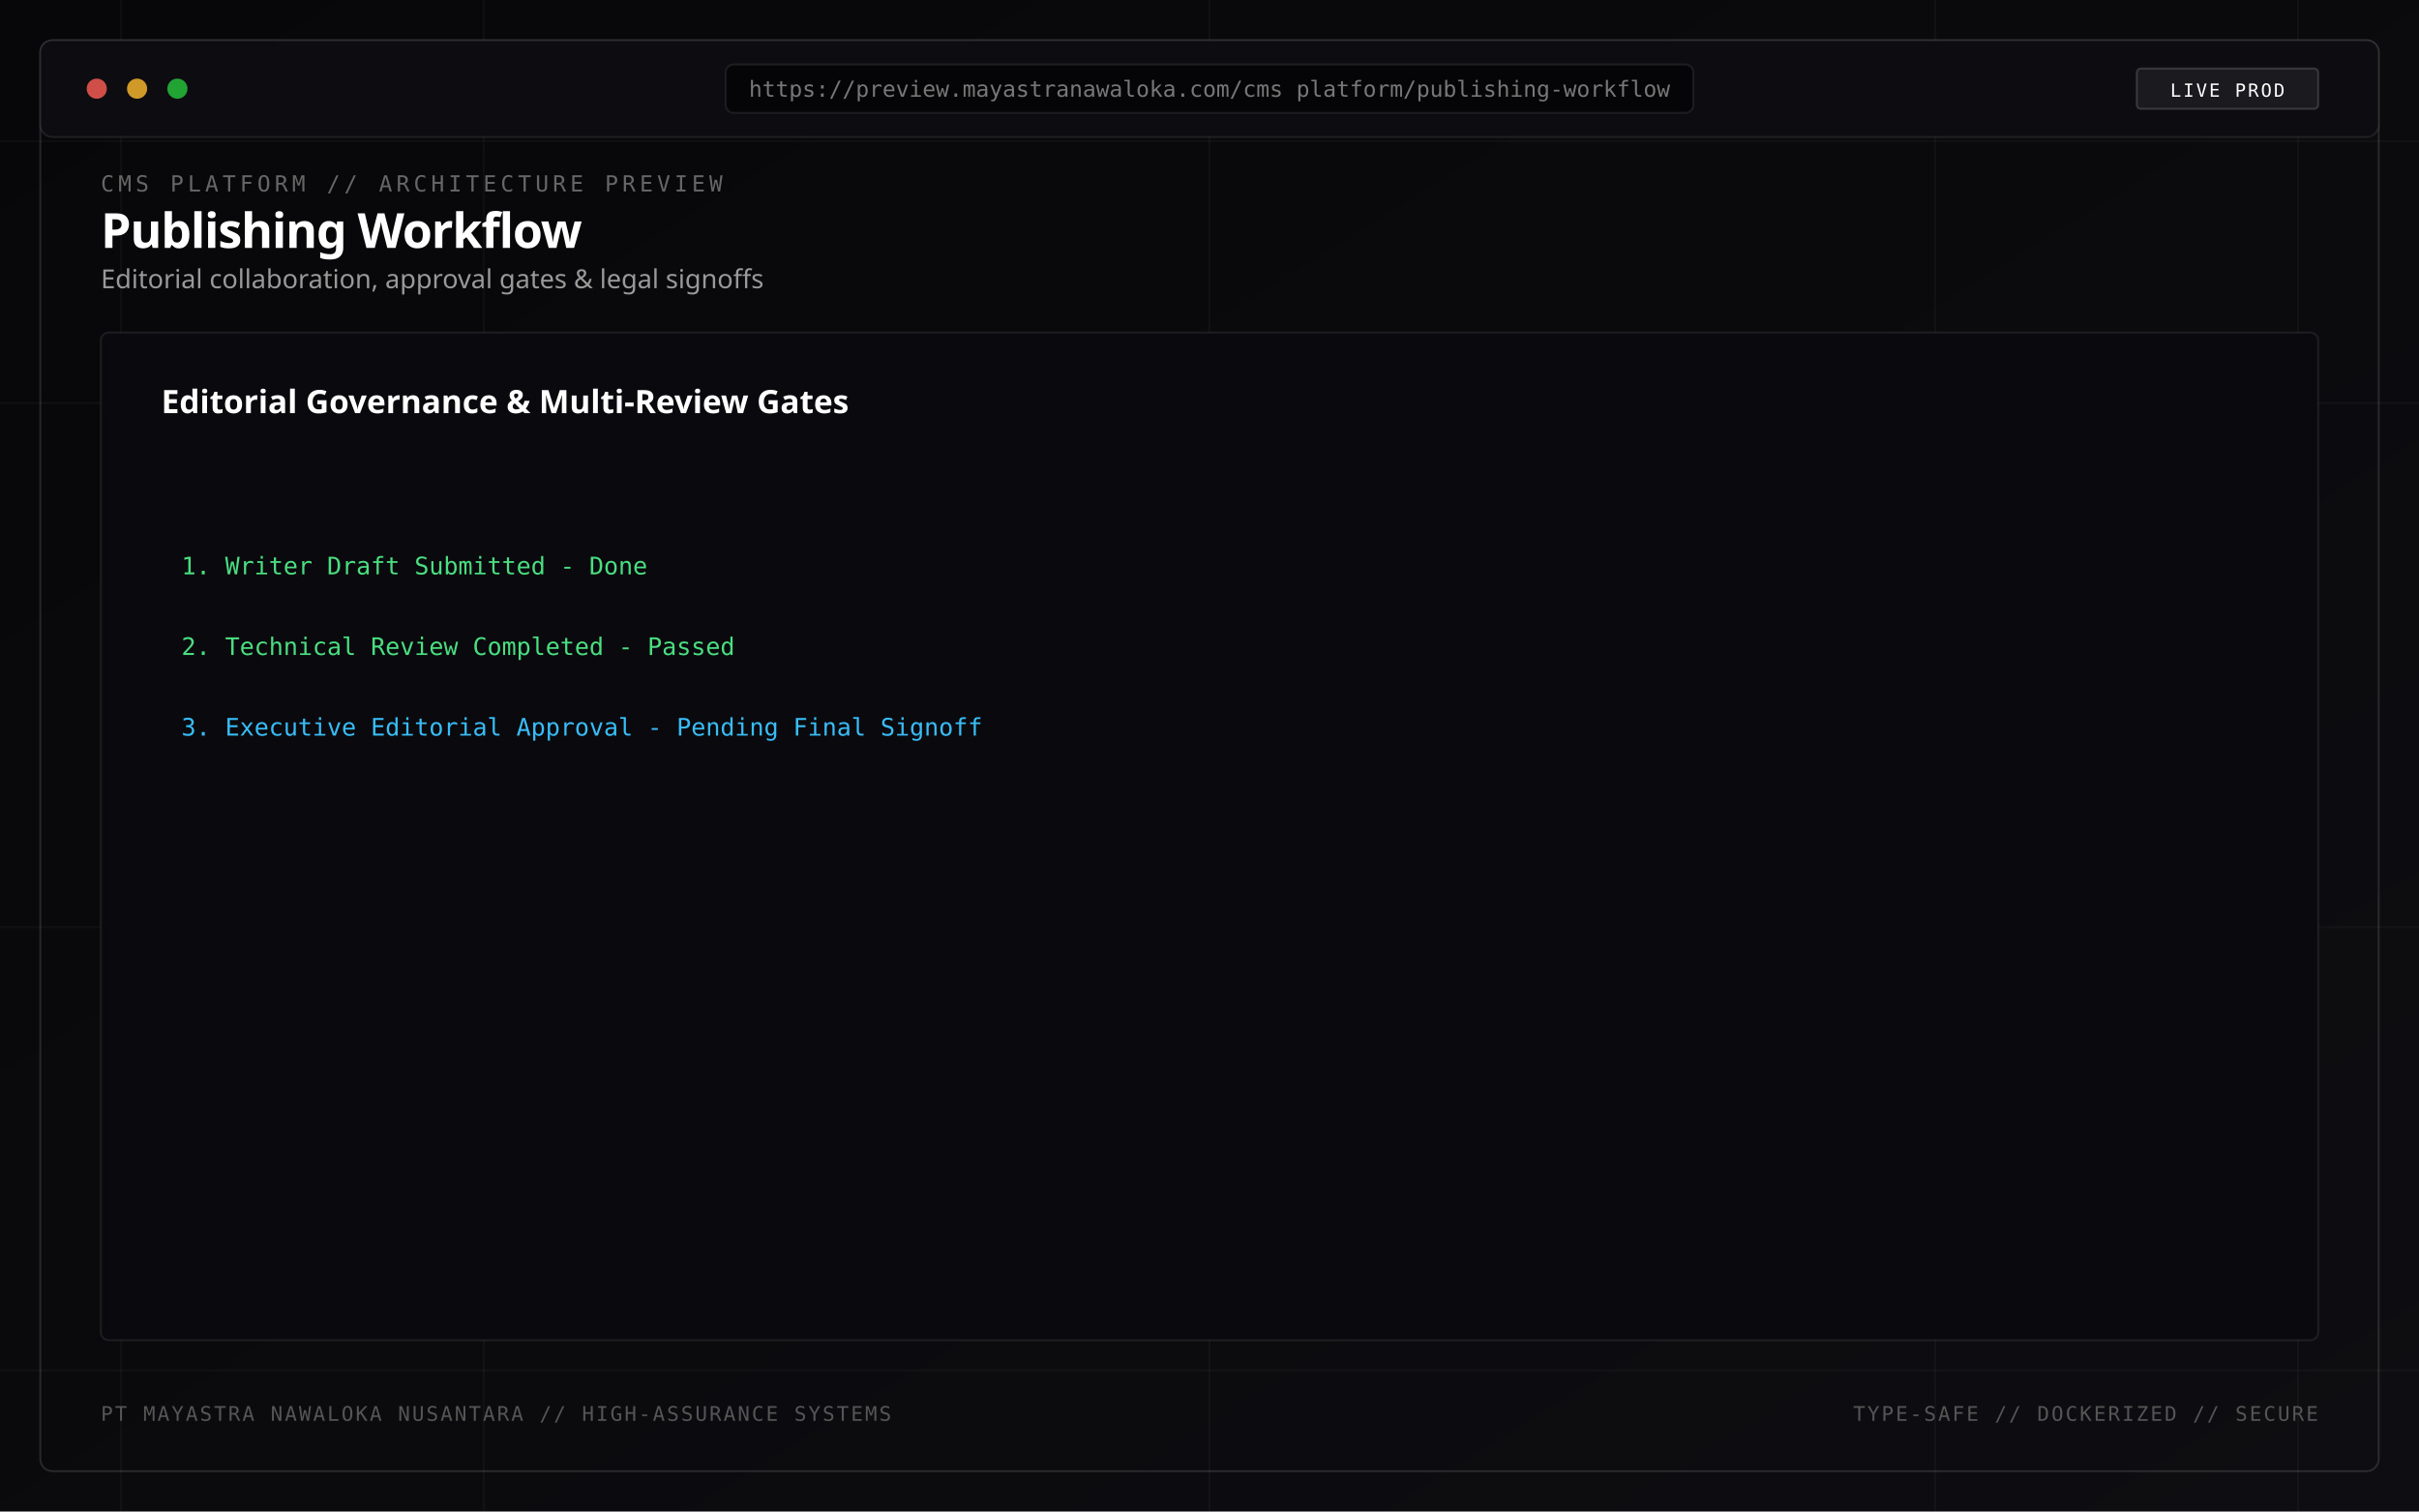
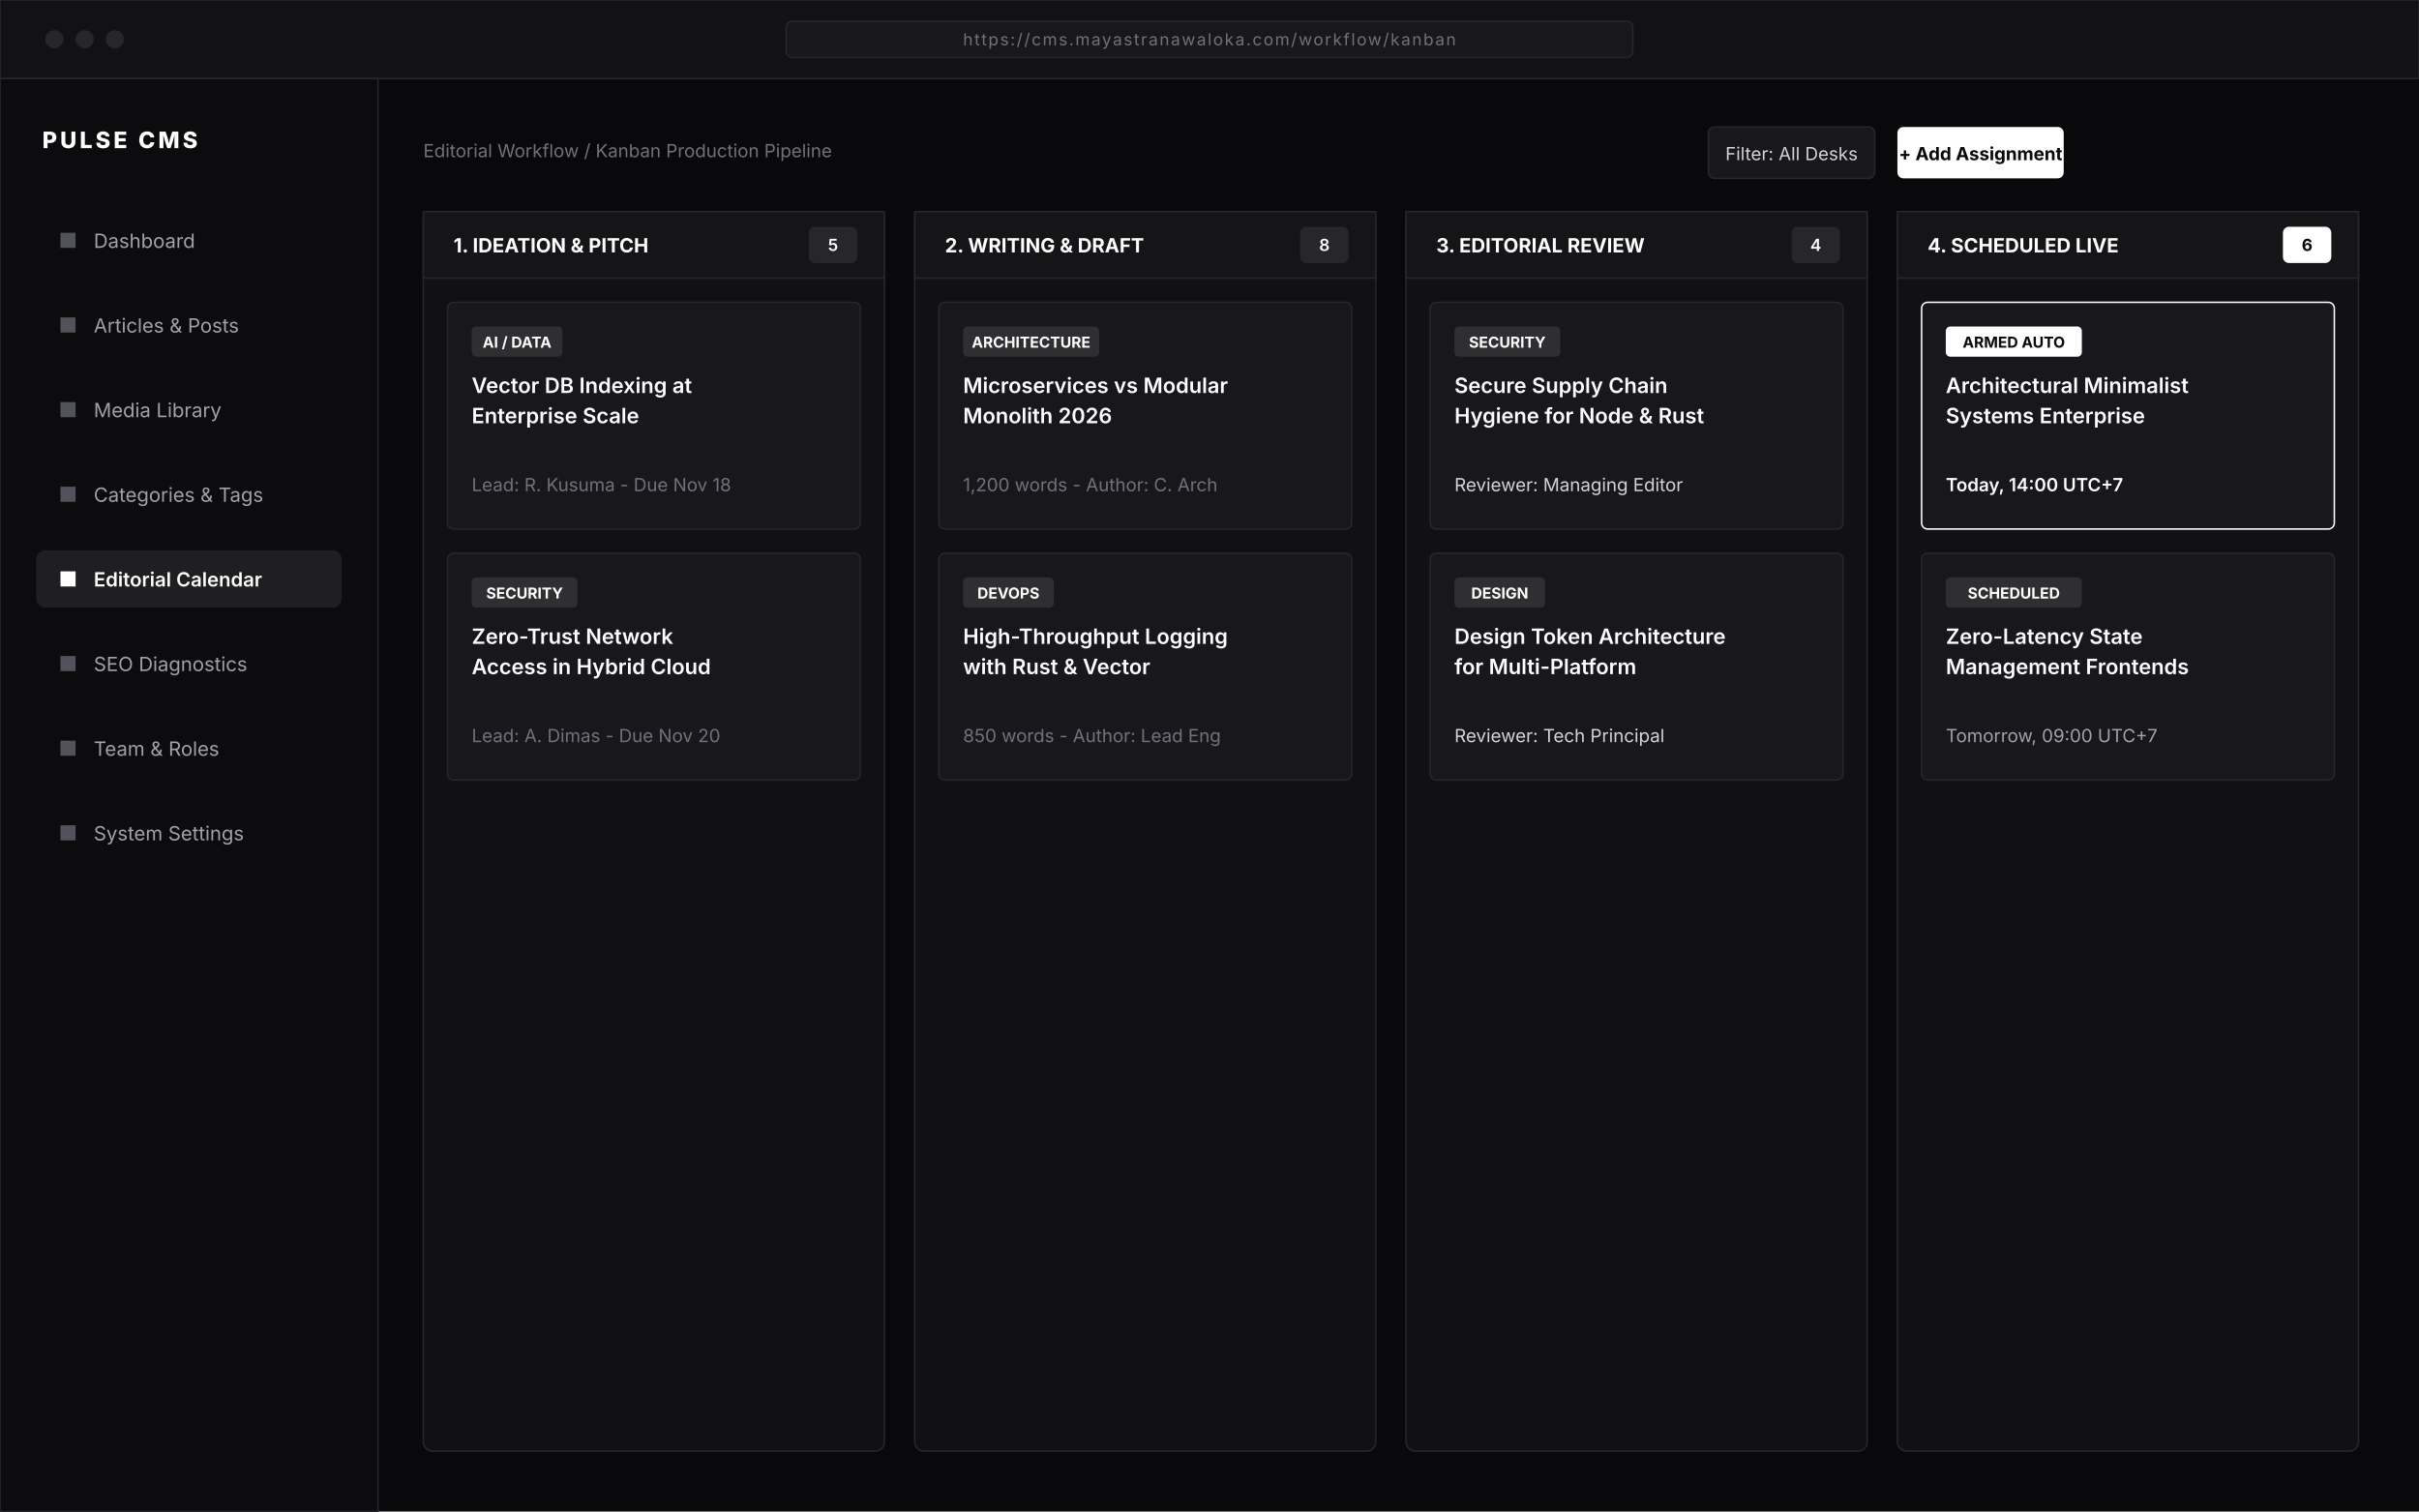
- <svg xmlns="http://www.w3.org/2000/svg" viewBox="0 0 1200 750" width="100%" height="100%">
-   <defs>
-     <linearGradient id="bgGrad" x1="0%" y1="0%" x2="100%" y2="100%">
-       <stop offset="0%" stop-color="#070709" />
-       <stop offset="100%" stop-color="#0e0e12" />
-     </linearGradient>
-     <linearGradient id="accentLine" x1="0%" y1="0%" x2="100%" y2="0%">
-       <stop offset="0%" stop-color="#ffffff" stop-opacity="0.8" />
-       <stop offset="50%" stop-color="#ffffff" stop-opacity="0.3" />
-       <stop offset="100%" stop-color="#ffffff" stop-opacity="0.05" />
-     </linearGradient>
-   </defs>
-   <rect width="1200" height="750" fill="url(#bgGrad)" />
-   <g stroke="rgba(255,255,255,0.03)" stroke-width="1">
-     <line x1="60" y1="0" x2="60" y2="750" />
-     <line x1="240" y1="0" x2="240" y2="750" />
-     <line x1="600" y1="0" x2="600" y2="750" />
-     <line x1="960" y1="0" x2="960" y2="750" />
-     <line x1="1140" y1="0" x2="1140" y2="750" />
-     <line x1="0" y1="70" x2="1200" y2="70" />
-     <line x1="0" y1="200" x2="1200" y2="200" />
-     <line x1="0" y1="460" x2="1200" y2="460" />
-     <line x1="0" y1="680" x2="1200" y2="680" />
+ <svg xmlns="http://www.w3.org/2000/svg" viewBox="0 0 1600 1000" width="1600" height="1000" fill="none">
+   <rect width="1600" height="1000" fill="#09090b" />
+   <rect width="1600" height="52" fill="#121215" stroke="#27272a" stroke-width="1" />
+   <circle cx="36" cy="26" r="6" fill="#27272a" />
+   <circle cx="56" cy="26" r="6" fill="#27272a" />
+   <circle cx="76" cy="26" r="6" fill="#27272a" />
+   <rect x="520" y="14" width="560" height="24" rx="4" fill="#18181b" stroke="#27272a" stroke-width="1" />
+   <text x="800" y="30" fill="#71717a" font-family="-apple-system, BlinkMacSystemFont, sans-serif" font-size="11" text-anchor="middle" letter-spacing="1">https://cms.mayastranawaloka.com/workflow/kanban</text>
+   <rect x="0" y="52" width="250" height="948" fill="#0c0c0e" stroke="#27272a" stroke-width="1" />
+   <text x="28" y="98" fill="#ffffff" font-family="-apple-system, BlinkMacSystemFont, sans-serif" font-size="15" font-weight="800" letter-spacing="2">PULSE CMS</text>
+   <g transform="translate(24, 140)">
+     <rect x="16" y="14" width="10" height="10" fill="#52525b" />
+     <text x="38" y="24" fill="#a1a1aa" font-family="-apple-system, BlinkMacSystemFont, sans-serif" font-size="13">Dashboard</text>
+     <rect x="16" y="70" width="10" height="10" fill="#52525b" />
+     <text x="38" y="80" fill="#a1a1aa" font-family="-apple-system, BlinkMacSystemFont, sans-serif" font-size="13">Articles &amp; Posts</text>
+     <rect x="16" y="126" width="10" height="10" fill="#52525b" />
+     <text x="38" y="136" fill="#a1a1aa" font-family="-apple-system, BlinkMacSystemFont, sans-serif" font-size="13">Media Library</text>
+     <rect x="16" y="182" width="10" height="10" fill="#52525b" />
+     <text x="38" y="192" fill="#a1a1aa" font-family="-apple-system, BlinkMacSystemFont, sans-serif" font-size="13">Categories &amp; Tags</text>
+     <rect x="0" y="224" width="202" height="38" rx="6" fill="#ffffff" fill-opacity="0.08" />
+     <rect x="16" y="238" width="10" height="10" fill="#ffffff" />
+     <text x="38" y="248" fill="#ffffff" font-family="-apple-system, BlinkMacSystemFont, sans-serif" font-size="13" font-weight="600">Editorial Calendar</text>
+     <rect x="16" y="294" width="10" height="10" fill="#52525b" />
+     <text x="38" y="304" fill="#a1a1aa" font-family="-apple-system, BlinkMacSystemFont, sans-serif" font-size="13">SEO Diagnostics</text>
+     <rect x="16" y="350" width="10" height="10" fill="#52525b" />
+     <text x="38" y="360" fill="#a1a1aa" font-family="-apple-system, BlinkMacSystemFont, sans-serif" font-size="13">Team &amp; Roles</text>
+     <rect x="16" y="406" width="10" height="10" fill="#52525b" />
+     <text x="38" y="416" fill="#a1a1aa" font-family="-apple-system, BlinkMacSystemFont, sans-serif" font-size="13">System Settings</text>
  </g>
-   <rect x="20" y="20" width="1160" height="710" rx="6" fill="none" stroke="rgba(255,255,255,0.12)" stroke-width="1" />
-   <rect x="20" y="20" width="1160" height="48" rx="6" fill="#0d0d11" stroke="rgba(255,255,255,0.08)" stroke-width="1" />
-   <circle cx="48" cy="44" r="5" fill="#ff5f56" opacity="0.8" />
-   <circle cx="68" cy="44" r="5" fill="#ffbd2e" opacity="0.8" />
-   <circle cx="88" cy="44" r="5" fill="#27c93f" opacity="0.8" />
-   <rect x="360" y="32" width="480" height="24" rx="4" fill="#050507" stroke="rgba(255,255,255,0.08)" stroke-width="1" />
-   <text x="600" y="48" fill="#777777" font-family="monospace" font-size="11" text-anchor="middle">https://preview.mayastranawaloka.com/cms platform/publishing-workflow</text>
-   <rect x="1060" y="34" width="90" height="20" rx="2" fill="rgba(255,255,255,0.06)" stroke="rgba(255,255,255,0.15)" stroke-width="1" />
-   <text x="1105" y="48" fill="#ffffff" font-family="monospace" font-size="9" text-anchor="middle" letter-spacing="1">LIVE PROD</text>
-   <g transform="translate(50, 95)">
-     <text x="0" y="0" fill="#666666" font-family="monospace" font-size="11" letter-spacing="2">CMS PLATFORM // ARCHITECTURE PREVIEW</text>
-     <text x="0" y="28" fill="#ffffff" font-family="'Space Grotesk', sans-serif" font-weight="700" font-size="24" letter-spacing="-0.5">Publishing Workflow</text>
-     <text x="0" y="48" fill="#999999" font-family="'Space Grotesk', sans-serif" font-size="13">Editorial collaboration, approval gates &amp; legal signoffs</text>
+   <g transform="translate(280, 80)">
+     <text x="0" y="24" fill="#71717a" font-family="-apple-system, BlinkMacSystemFont, sans-serif" font-size="12">Editorial Workflow / Kanban Production Pipeline</text>
+     <rect x="850" y="4" width="110" height="34" rx="4" fill="#18181b" stroke="#27272a" stroke-width="1" />
+     <text x="905" y="26" fill="#d4d4d8" font-family="-apple-system, BlinkMacSystemFont, sans-serif" font-size="12" text-anchor="middle">Filter: All Desks</text>
+     <rect x="975" y="4" width="110" height="34" rx="4" fill="#ffffff" />
+     <text x="1030" y="26" fill="#09090b" font-family="-apple-system, BlinkMacSystemFont, sans-serif" font-size="12" font-weight="700" text-anchor="middle">+ Add Assignment</text>
  </g>
-   <g transform="translate(50, 165)">
-     <rect width="1100" height="500" rx="4" fill="#0a0a0e" stroke="rgba(255,255,255,0.08)" />
-     <text x="30" y="40" fill="#fff" font-family="sans-serif" font-size="16" font-weight="700">Editorial Governance &amp; Multi-Review Gates</text>
-     <g transform="translate(40, 100)">
-       <text x="0" y="20" fill="#4ade80" font-family="monospace">1. Writer Draft Submitted - Done</text>
-       <text x="0" y="60" fill="#4ade80" font-family="monospace">2. Technical Review Completed - Passed</text>
-       <text x="0" y="100" fill="#38bdf8" font-family="monospace">3. Executive Editorial Approval - Pending Final Signoff</text>
+   <g transform="translate(280, 140)">
+     <g transform="translate(0, 0)">
+       <rect x="0" y="0" width="305" height="820" rx="6" fill="#111114" stroke="#27272a" stroke-width="1" />
+       <rect x="0" y="0" width="305" height="44" fill="#151518" stroke="#27272a" stroke-width="1" />
+       <text x="20" y="27" fill="#ffffff" font-family="-apple-system, BlinkMacSystemFont, sans-serif" font-size="13" font-weight="700">1. IDEATION &amp; PITCH</text>
+       <rect x="255" y="10" width="32" height="24" rx="4" fill="#27272a" />
+       <text x="271" y="26" fill="#ffffff" font-family="-apple-system, BlinkMacSystemFont, sans-serif" font-size="11" font-weight="600" text-anchor="middle">5</text>
+       <g transform="translate(16, 60)">
+         <rect x="0" y="0" width="273" height="150" rx="4" fill="#18181c" stroke="#27272a" stroke-width="1" />
+         <rect x="16" y="16" width="60" height="20" rx="3" fill="#ffffff" fill-opacity="0.1" />
+         <text x="46" y="30" fill="#ffffff" font-family="-apple-system, BlinkMacSystemFont, sans-serif" font-size="10" font-weight="700" text-anchor="middle">AI / DATA</text>
+         <text x="16" y="60" fill="#ffffff" font-family="-apple-system, BlinkMacSystemFont, sans-serif" font-size="14" font-weight="600">Vector DB Indexing at</text>
+         <text x="16" y="80" fill="#ffffff" font-family="-apple-system, BlinkMacSystemFont, sans-serif" font-size="14" font-weight="600">Enterprise Scale</text>
+         <text x="16" y="125" fill="#71717a" font-family="-apple-system, BlinkMacSystemFont, sans-serif" font-size="12">Lead: R. Kusuma - Due Nov 18</text>
+       </g>
+       <g transform="translate(16, 226)">
+         <rect x="0" y="0" width="273" height="150" rx="4" fill="#18181c" stroke="#27272a" stroke-width="1" />
+         <rect x="16" y="16" width="70" height="20" rx="3" fill="#ffffff" fill-opacity="0.1" />
+         <text x="51" y="30" fill="#ffffff" font-family="-apple-system, BlinkMacSystemFont, sans-serif" font-size="10" font-weight="700" text-anchor="middle">SECURITY</text>
+         <text x="16" y="60" fill="#ffffff" font-family="-apple-system, BlinkMacSystemFont, sans-serif" font-size="14" font-weight="600">Zero-Trust Network</text>
+         <text x="16" y="80" fill="#ffffff" font-family="-apple-system, BlinkMacSystemFont, sans-serif" font-size="14" font-weight="600">Access in Hybrid Cloud</text>
+         <text x="16" y="125" fill="#71717a" font-family="-apple-system, BlinkMacSystemFont, sans-serif" font-size="12">Lead: A. Dimas - Due Nov 20</text>
+       </g>
+     </g>
+     <g transform="translate(325, 0)">
+       <rect x="0" y="0" width="305" height="820" rx="6" fill="#111114" stroke="#27272a" stroke-width="1" />
+       <rect x="0" y="0" width="305" height="44" fill="#151518" stroke="#27272a" stroke-width="1" />
+       <text x="20" y="27" fill="#ffffff" font-family="-apple-system, BlinkMacSystemFont, sans-serif" font-size="13" font-weight="700">2. WRITING &amp; DRAFT</text>
+       <rect x="255" y="10" width="32" height="24" rx="4" fill="#27272a" />
+       <text x="271" y="26" fill="#ffffff" font-family="-apple-system, BlinkMacSystemFont, sans-serif" font-size="11" font-weight="600" text-anchor="middle">8</text>
+       <g transform="translate(16, 60)">
+         <rect x="0" y="0" width="273" height="150" rx="4" fill="#18181c" stroke="#27272a" stroke-width="1" />
+         <rect x="16" y="16" width="90" height="20" rx="3" fill="#ffffff" fill-opacity="0.1" />
+         <text x="61" y="30" fill="#ffffff" font-family="-apple-system, BlinkMacSystemFont, sans-serif" font-size="10" font-weight="700" text-anchor="middle">ARCHITECTURE</text>
+         <text x="16" y="60" fill="#ffffff" font-family="-apple-system, BlinkMacSystemFont, sans-serif" font-size="14" font-weight="600">Microservices vs Modular</text>
+         <text x="16" y="80" fill="#ffffff" font-family="-apple-system, BlinkMacSystemFont, sans-serif" font-size="14" font-weight="600">Monolith 2026</text>
+         <text x="16" y="125" fill="#71717a" font-family="-apple-system, BlinkMacSystemFont, sans-serif" font-size="12">1,200 words - Author: C. Arch</text>
+       </g>
+       <g transform="translate(16, 226)">
+         <rect x="0" y="0" width="273" height="150" rx="4" fill="#18181c" stroke="#27272a" stroke-width="1" />
+         <rect x="16" y="16" width="60" height="20" rx="3" fill="#ffffff" fill-opacity="0.1" />
+         <text x="46" y="30" fill="#ffffff" font-family="-apple-system, BlinkMacSystemFont, sans-serif" font-size="10" font-weight="700" text-anchor="middle">DEVOPS</text>
+         <text x="16" y="60" fill="#ffffff" font-family="-apple-system, BlinkMacSystemFont, sans-serif" font-size="14" font-weight="600">High-Throughput Logging</text>
+         <text x="16" y="80" fill="#ffffff" font-family="-apple-system, BlinkMacSystemFont, sans-serif" font-size="14" font-weight="600">with Rust &amp; Vector</text>
+         <text x="16" y="125" fill="#71717a" font-family="-apple-system, BlinkMacSystemFont, sans-serif" font-size="12">850 words - Author: Lead Eng</text>
+       </g>
+     </g>
+     <g transform="translate(650, 0)">
+       <rect x="0" y="0" width="305" height="820" rx="6" fill="#111114" stroke="#27272a" stroke-width="1" />
+       <rect x="0" y="0" width="305" height="44" fill="#151518" stroke="#27272a" stroke-width="1" />
+       <text x="20" y="27" fill="#ffffff" font-family="-apple-system, BlinkMacSystemFont, sans-serif" font-size="13" font-weight="700">3. EDITORIAL REVIEW</text>
+       <rect x="255" y="10" width="32" height="24" rx="4" fill="#27272a" />
+       <text x="271" y="26" fill="#ffffff" font-family="-apple-system, BlinkMacSystemFont, sans-serif" font-size="11" font-weight="600" text-anchor="middle">4</text>
+       <g transform="translate(16, 60)">
+         <rect x="0" y="0" width="273" height="150" rx="4" fill="#18181c" stroke="#27272a" stroke-width="1" />
+         <rect x="16" y="16" width="70" height="20" rx="3" fill="#ffffff" fill-opacity="0.1" />
+         <text x="51" y="30" fill="#ffffff" font-family="-apple-system, BlinkMacSystemFont, sans-serif" font-size="10" font-weight="700" text-anchor="middle">SECURITY</text>
+         <text x="16" y="60" fill="#ffffff" font-family="-apple-system, BlinkMacSystemFont, sans-serif" font-size="14" font-weight="600">Secure Supply Chain</text>
+         <text x="16" y="80" fill="#ffffff" font-family="-apple-system, BlinkMacSystemFont, sans-serif" font-size="14" font-weight="600">Hygiene for Node &amp; Rust</text>
+         <text x="16" y="125" fill="#d4d4d8" font-family="-apple-system, BlinkMacSystemFont, sans-serif" font-size="12">Reviewer: Managing Editor</text>
+       </g>
+       <g transform="translate(16, 226)">
+         <rect x="0" y="0" width="273" height="150" rx="4" fill="#18181c" stroke="#27272a" stroke-width="1" />
+         <rect x="16" y="16" width="60" height="20" rx="3" fill="#ffffff" fill-opacity="0.1" />
+         <text x="46" y="30" fill="#ffffff" font-family="-apple-system, BlinkMacSystemFont, sans-serif" font-size="10" font-weight="700" text-anchor="middle">DESIGN</text>
+         <text x="16" y="60" fill="#ffffff" font-family="-apple-system, BlinkMacSystemFont, sans-serif" font-size="14" font-weight="600">Design Token Architecture</text>
+         <text x="16" y="80" fill="#ffffff" font-family="-apple-system, BlinkMacSystemFont, sans-serif" font-size="14" font-weight="600">for Multi-Platform</text>
+         <text x="16" y="125" fill="#d4d4d8" font-family="-apple-system, BlinkMacSystemFont, sans-serif" font-size="12">Reviewer: Tech Principal</text>
+       </g>
+     </g>
+     <g transform="translate(975, 0)">
+       <rect x="0" y="0" width="305" height="820" rx="6" fill="#111114" stroke="#27272a" stroke-width="1" />
+       <rect x="0" y="0" width="305" height="44" fill="#151518" stroke="#27272a" stroke-width="1" />
+       <text x="20" y="27" fill="#ffffff" font-family="-apple-system, BlinkMacSystemFont, sans-serif" font-size="13" font-weight="700">4. SCHEDULED LIVE</text>
+       <rect x="255" y="10" width="32" height="24" rx="4" fill="#ffffff" />
+       <text x="271" y="26" fill="#09090b" font-family="-apple-system, BlinkMacSystemFont, sans-serif" font-size="11" font-weight="700" text-anchor="middle">6</text>
+       <g transform="translate(16, 60)">
+         <rect x="0" y="0" width="273" height="150" rx="4" fill="#18181c" stroke="#ffffff" stroke-width="1" />
+         <rect x="16" y="16" width="90" height="20" rx="3" fill="#ffffff" />
+         <text x="61" y="30" fill="#09090b" font-family="-apple-system, BlinkMacSystemFont, sans-serif" font-size="10" font-weight="700" text-anchor="middle">ARMED AUTO</text>
+         <text x="16" y="60" fill="#ffffff" font-family="-apple-system, BlinkMacSystemFont, sans-serif" font-size="14" font-weight="600">Architectural Minimalist</text>
+         <text x="16" y="80" fill="#ffffff" font-family="-apple-system, BlinkMacSystemFont, sans-serif" font-size="14" font-weight="600">Systems Enterprise</text>
+         <text x="16" y="125" fill="#ffffff" font-family="-apple-system, BlinkMacSystemFont, sans-serif" font-size="12" font-weight="600">Today, 14:00 UTC+7</text>
+       </g>
+       <g transform="translate(16, 226)">
+         <rect x="0" y="0" width="273" height="150" rx="4" fill="#18181c" stroke="#27272a" stroke-width="1" />
+         <rect x="16" y="16" width="90" height="20" rx="3" fill="#ffffff" fill-opacity="0.1" />
+         <text x="61" y="30" fill="#ffffff" font-family="-apple-system, BlinkMacSystemFont, sans-serif" font-size="10" font-weight="700" text-anchor="middle">SCHEDULED</text>
+         <text x="16" y="60" fill="#ffffff" font-family="-apple-system, BlinkMacSystemFont, sans-serif" font-size="14" font-weight="600">Zero-Latency State</text>
+         <text x="16" y="80" fill="#ffffff" font-family="-apple-system, BlinkMacSystemFont, sans-serif" font-size="14" font-weight="600">Management Frontends</text>
+         <text x="16" y="125" fill="#a1a1aa" font-family="-apple-system, BlinkMacSystemFont, sans-serif" font-size="12">Tomorrow, 09:00 UTC+7</text>
+       </g>
    </g>
  </g>
-   <g transform="translate(50, 705)">
-     <text x="0" y="0" fill="#555555" font-family="monospace" font-size="10" letter-spacing="1">PT MAYASTRA NAWALOKA NUSANTARA // HIGH-ASSURANCE SYSTEMS</text>
-     <text x="1100" y="0" fill="#555555" font-family="monospace" font-size="10" text-anchor="end" letter-spacing="1">TYPE-SAFE // DOCKERIZED // SECURE</text>
-   </g>
</svg>
